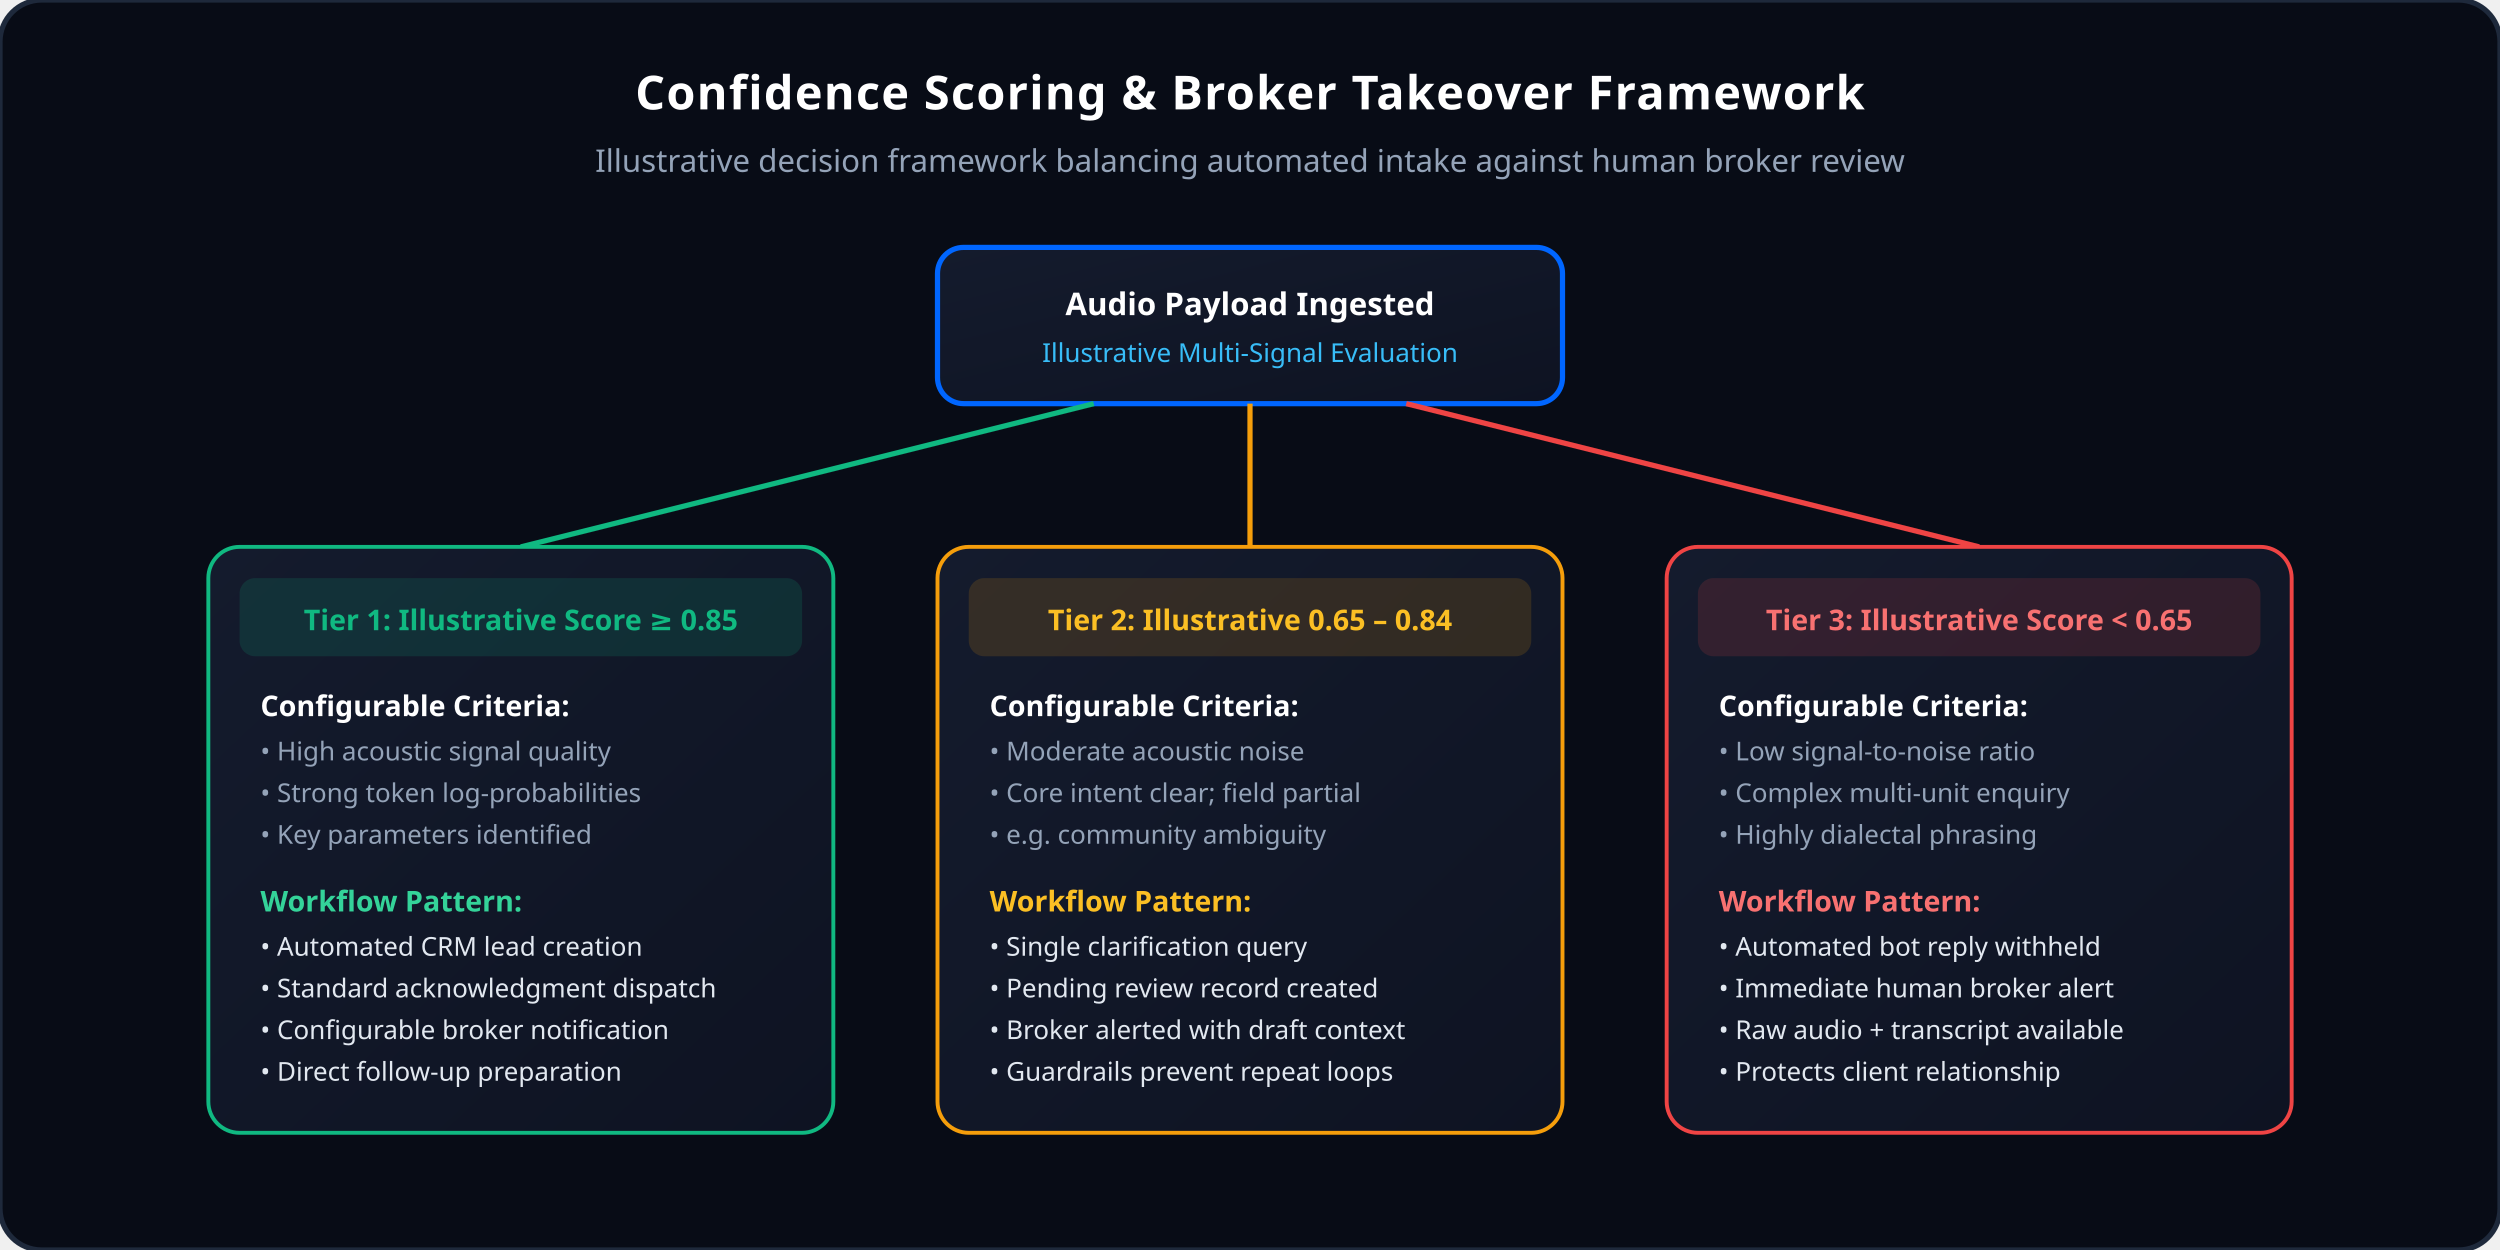
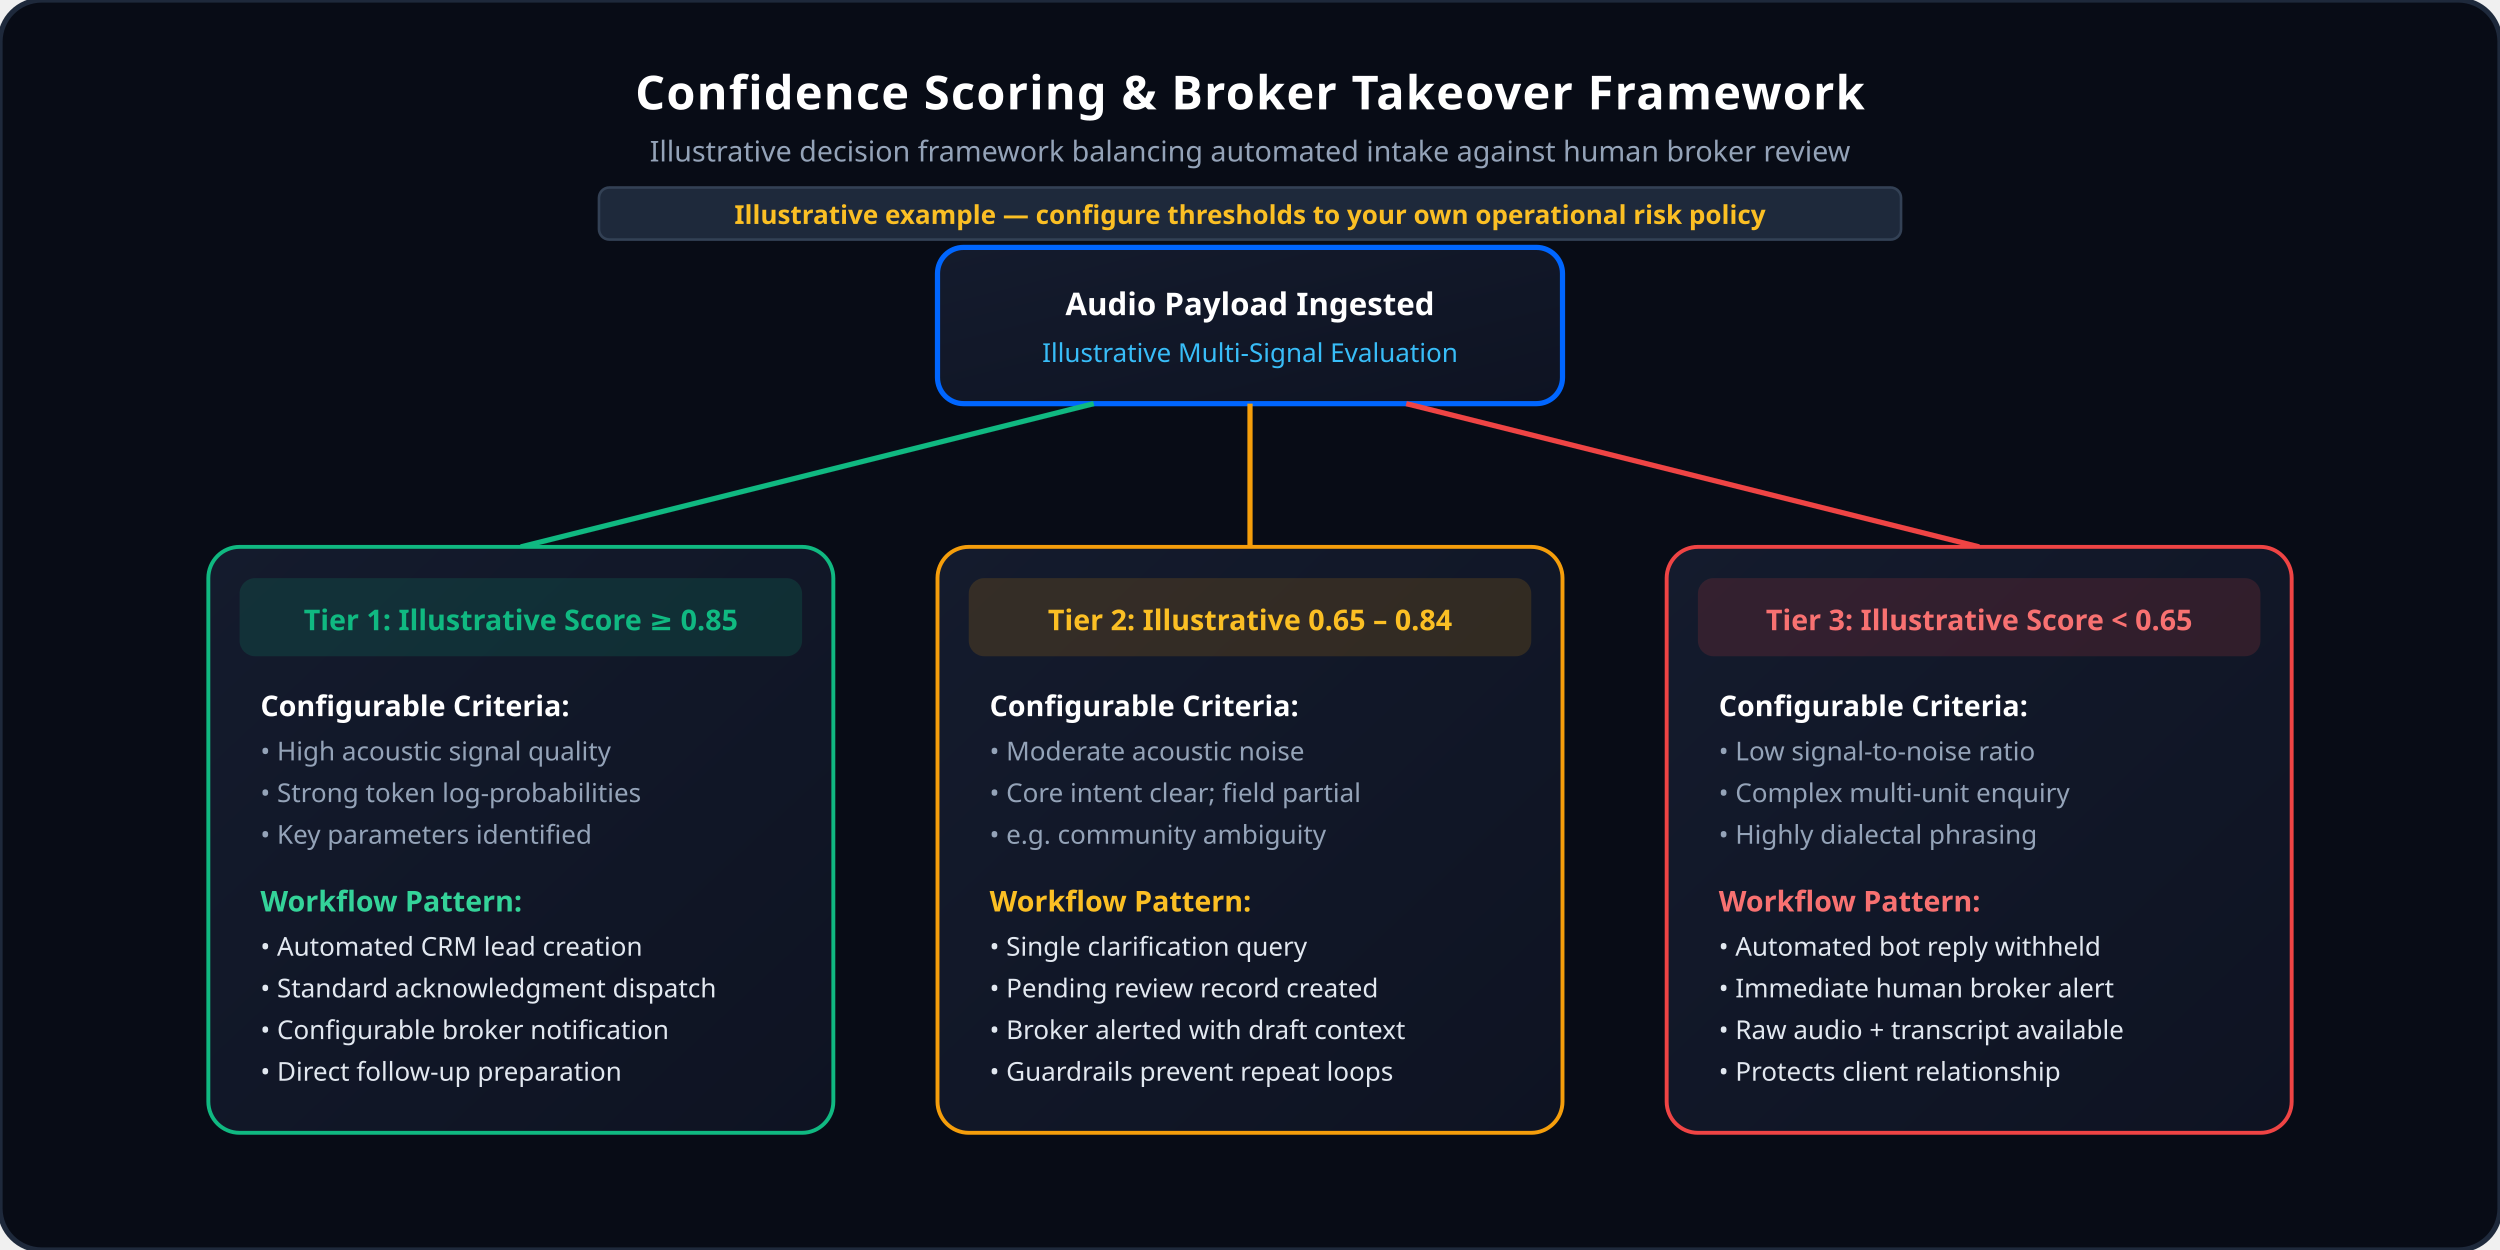
<svg xmlns="http://www.w3.org/2000/svg" viewBox="0 0 960 480" width="100%" height="100%">
  <defs>
    <linearGradient id="treeCard" x1="0%" y1="0%" x2="100%" y2="100%">
      <stop offset="0%" stop-color="#141B2D" />
      <stop offset="100%" stop-color="#0E1322" />
    </linearGradient>
  </defs>
  <rect width="960" height="480" rx="16" fill="#080C16" stroke="#1E293B" stroke-width="2" />
  <text x="480" y="42" text-anchor="middle" fill="#FFFFFF" font-family="system-ui, sans-serif" font-size="18" font-weight="700" letter-spacing="0.5">Confidence Scoring &amp; Broker Takeover Framework</text>
-   <text x="480" y="66" text-anchor="middle" fill="#94A3B8" font-family="system-ui, sans-serif" font-size="12">Illustrative decision framework balancing automated intake against human broker review</text>
+   <text x="480" y="62" text-anchor="middle" fill="#94A3B8" font-family="system-ui, sans-serif" font-size="11">Illustrative decision framework balancing automated intake against human broker review</text>\n  <rect x="230" y="72" width="500" height="20" rx="4" fill="#1E293B" stroke="#334155" stroke-width="1" />\n  <text x="480" y="86" text-anchor="middle" fill="#FBBF24" font-family="system-ui, sans-serif" font-size="10" font-weight="600">Illustrative example — configure thresholds to your own operational risk policy</text>
  <g transform="translate(360, 95)">
    <rect width="240" height="60" rx="10" fill="url(#treeCard)" stroke="#0066FF" stroke-width="2" />
    <text x="120" y="26" text-anchor="middle" fill="#FFFFFF" font-family="system-ui, sans-serif" font-size="12" font-weight="bold">Audio Payload Ingested</text>
    <text x="120" y="44" text-anchor="middle" fill="#38BDF8" font-family="system-ui, sans-serif" font-size="10">Illustrative Multi-Signal Evaluation</text>
  </g>
  <path d="M 420 155 L 200 210" stroke="#10B981" stroke-width="2" fill="none" />
  <path d="M 480 155 L 480 210" stroke="#F59E0B" stroke-width="2" fill="none" />
  <path d="M 540 155 L 760 210" stroke="#EF4444" stroke-width="2" fill="none" />
  <g transform="translate(80, 210)">
    <rect width="240" height="225" rx="12" fill="url(#treeCard)" stroke="#10B981" stroke-width="1.5" />
    <rect x="12" y="12" width="216" height="30" rx="6" fill="#10B981" fill-opacity="0.15" />
    <text x="120" y="32" text-anchor="middle" fill="#10B981" font-family="system-ui, sans-serif" font-size="11" font-weight="bold">Tier 1: Illustrative Score ≥ 0.85</text>
    <text x="20" y="65" fill="#FFFFFF" font-family="system-ui, sans-serif" font-size="11" font-weight="600">Configurable Criteria:</text>
    <text x="20" y="82" fill="#94A3B8" font-family="system-ui, sans-serif" font-size="10">• High acoustic signal quality</text>
    <text x="20" y="98" fill="#94A3B8" font-family="system-ui, sans-serif" font-size="10">• Strong token log-probabilities</text>
    <text x="20" y="114" fill="#94A3B8" font-family="system-ui, sans-serif" font-size="10">• Key parameters identified</text>
    <text x="20" y="140" fill="#34D399" font-family="system-ui, sans-serif" font-size="11" font-weight="600">Workflow Pattern:</text>
    <text x="20" y="157" fill="#E2E8F0" font-family="system-ui, sans-serif" font-size="10">• Automated CRM lead creation</text>
    <text x="20" y="173" fill="#E2E8F0" font-family="system-ui, sans-serif" font-size="10">• Standard acknowledgment dispatch</text>
    <text x="20" y="189" fill="#E2E8F0" font-family="system-ui, sans-serif" font-size="10">• Configurable broker notification</text>
    <text x="20" y="205" fill="#E2E8F0" font-family="system-ui, sans-serif" font-size="10">• Direct follow-up preparation</text>
  </g>
  <g transform="translate(360, 210)">
    <rect width="240" height="225" rx="12" fill="url(#treeCard)" stroke="#F59E0B" stroke-width="1.5" />
    <rect x="12" y="12" width="216" height="30" rx="6" fill="#F59E0B" fill-opacity="0.15" />
    <text x="120" y="32" text-anchor="middle" fill="#FBBF24" font-family="system-ui, sans-serif" font-size="11" font-weight="bold">Tier 2: Illustrative 0.65 – 0.84</text>
    <text x="20" y="65" fill="#FFFFFF" font-family="system-ui, sans-serif" font-size="11" font-weight="600">Configurable Criteria:</text>
    <text x="20" y="82" fill="#94A3B8" font-family="system-ui, sans-serif" font-size="10">• Moderate acoustic noise</text>
    <text x="20" y="98" fill="#94A3B8" font-family="system-ui, sans-serif" font-size="10">• Core intent clear; field partial</text>
    <text x="20" y="114" fill="#94A3B8" font-family="system-ui, sans-serif" font-size="10">• e.g. community ambiguity</text>
    <text x="20" y="140" fill="#FBBF24" font-family="system-ui, sans-serif" font-size="11" font-weight="600">Workflow Pattern:</text>
    <text x="20" y="157" fill="#E2E8F0" font-family="system-ui, sans-serif" font-size="10">• Single clarification query</text>
    <text x="20" y="173" fill="#E2E8F0" font-family="system-ui, sans-serif" font-size="10">• Pending review record created</text>
    <text x="20" y="189" fill="#E2E8F0" font-family="system-ui, sans-serif" font-size="10">• Broker alerted with draft context</text>
    <text x="20" y="205" fill="#E2E8F0" font-family="system-ui, sans-serif" font-size="10">• Guardrails prevent repeat loops</text>
  </g>
  <g transform="translate(640, 210)">
    <rect width="240" height="225" rx="12" fill="url(#treeCard)" stroke="#EF4444" stroke-width="1.5" />
    <rect x="12" y="12" width="216" height="30" rx="6" fill="#EF4444" fill-opacity="0.15" />
    <text x="120" y="32" text-anchor="middle" fill="#F87171" font-family="system-ui, sans-serif" font-size="11" font-weight="bold">Tier 3: Illustrative Score &lt; 0.65</text>
    <text x="20" y="65" fill="#FFFFFF" font-family="system-ui, sans-serif" font-size="11" font-weight="600">Configurable Criteria:</text>
    <text x="20" y="82" fill="#94A3B8" font-family="system-ui, sans-serif" font-size="10">• Low signal-to-noise ratio</text>
    <text x="20" y="98" fill="#94A3B8" font-family="system-ui, sans-serif" font-size="10">• Complex multi-unit enquiry</text>
    <text x="20" y="114" fill="#94A3B8" font-family="system-ui, sans-serif" font-size="10">• Highly dialectal phrasing</text>
    <text x="20" y="140" fill="#F87171" font-family="system-ui, sans-serif" font-size="11" font-weight="600">Workflow Pattern:</text>
    <text x="20" y="157" fill="#E2E8F0" font-family="system-ui, sans-serif" font-size="10">• Automated bot reply withheld</text>
    <text x="20" y="173" fill="#E2E8F0" font-family="system-ui, sans-serif" font-size="10">• Immediate human broker alert</text>
    <text x="20" y="189" fill="#E2E8F0" font-family="system-ui, sans-serif" font-size="10">• Raw audio + transcript available</text>
    <text x="20" y="205" fill="#E2E8F0" font-family="system-ui, sans-serif" font-size="10">• Protects client relationship</text>
  </g>
</svg>
